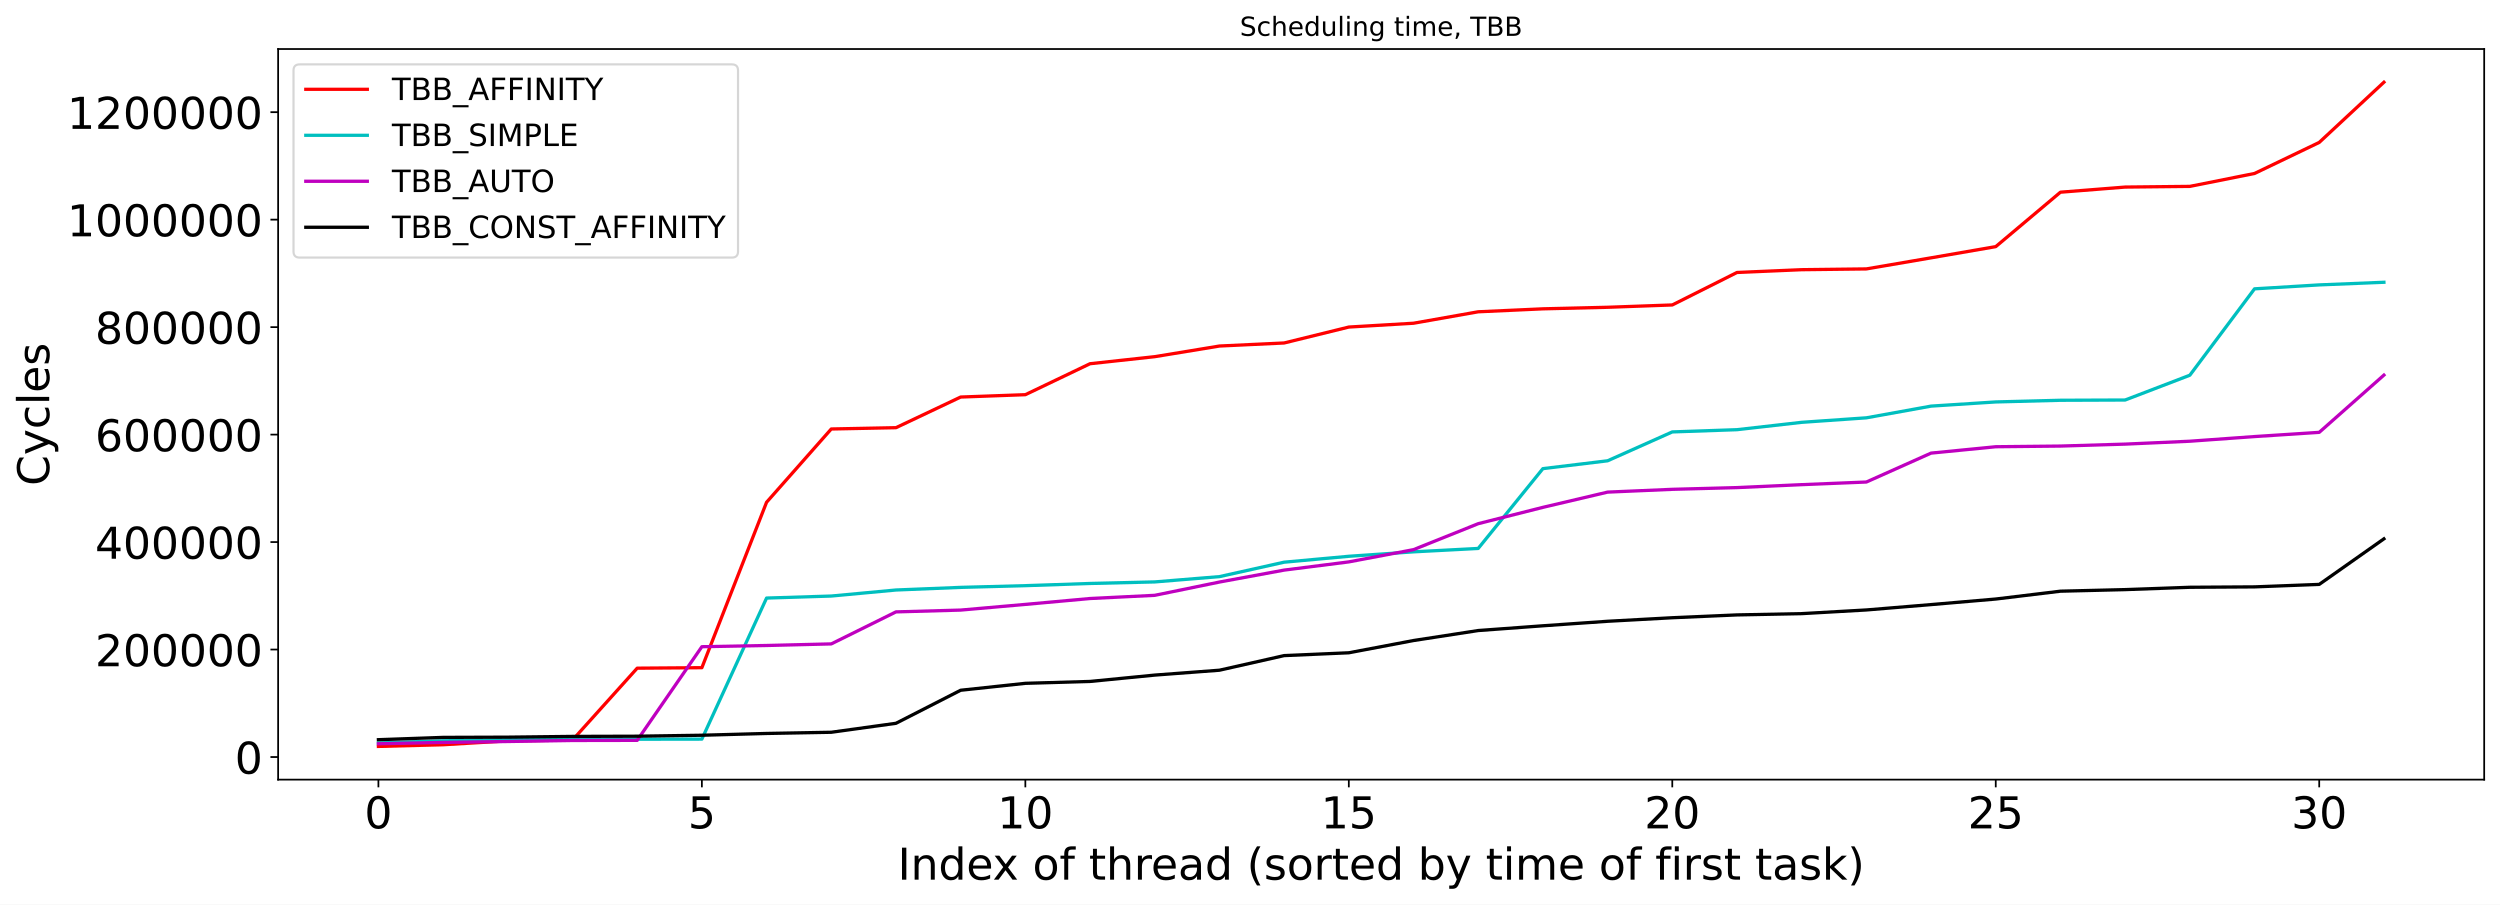
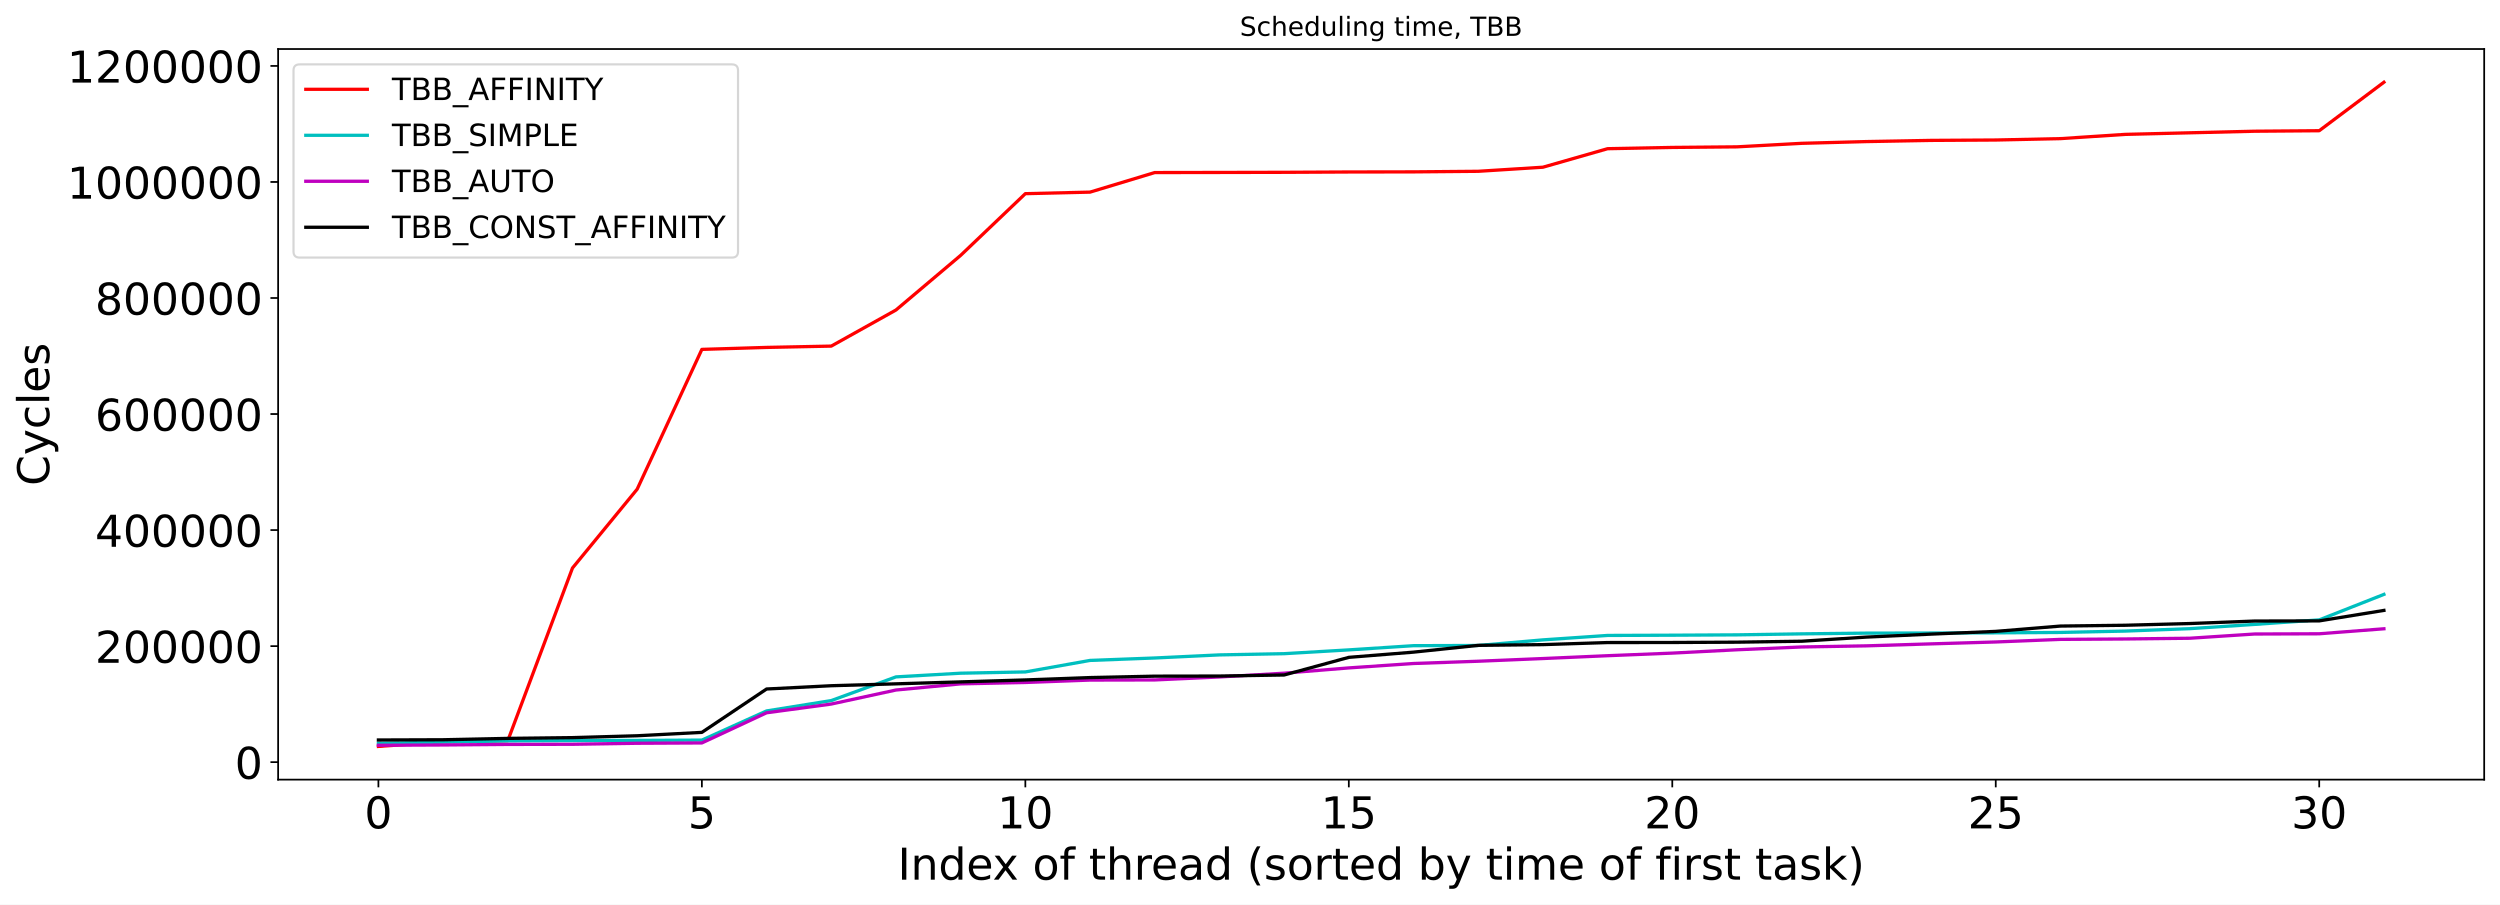
<svg xmlns="http://www.w3.org/2000/svg" xmlns:xlink="http://www.w3.org/1999/xlink" width="1138.231pt" height="411.871pt" viewBox="0 0 1138.231 411.871" version="1.1">
  <defs>
    <style type="text/css">*{stroke-linejoin: round; stroke-linecap: butt}</style>
  </defs>
  <g id="figure_1">
    <g id="patch_1">
      <path d="M 0 411.871  L 1138.231 411.871  L 1138.231 0  L 0 0  z " style="fill: #ffffff" />
    </g>
    <g id="axes_1">
      <g id="patch_2">
        <path d="M 126.631 354.958  L 1131.031 354.958  L 1131.031 22.318  L 126.631 22.318  z " style="fill: #ffffff" />
      </g>
      <g id="matplotlib.axis_1">
        <g id="xtick_1">
          <g id="line2d_1">
            <defs>
-               <path id="m95ca34d229" d="M 0 0  L 0 3.5  " style="stroke: #000000; stroke-width: 0.8" />
-             </defs>
-             <g>
-               <use xlink:href="#m95ca34d229" x="172.286" y="354.958" style="stroke: #000000; stroke-width: 0.8" />
+               <path id="mb2afb1cf82" d="M 0 0  L 0 3.5  " style="stroke: #000000; stroke-width: 0.8" />
+             </defs>
+             <g>
+               <use xlink:href="#mb2afb1cf82" x="172.286" y="354.958" style="stroke: #000000; stroke-width: 0.8" />
            </g>
          </g>
          <g id="text_1">
            <g transform="translate(165.9233 377.155) scale(0.2 -0.2)">
              <defs>
                <path id="DejaVuSans-30" d="M 2034 4250  Q 1547 4250 1301 3770  Q 1056 3291 1056 2328  Q 1056 1369 1301 889  Q 1547 409 2034 409  Q 2525 409 2770 889  Q 3016 1369 3016 2328  Q 3016 3291 2770 3770  Q 2525 4250 2034 4250  z M 2034 4750  Q 2819 4750 3233 4129  Q 3647 3509 3647 2328  Q 3647 1150 3233 529  Q 2819 -91 2034 -91  Q 1250 -91 836 529  Q 422 1150 422 2328  Q 422 3509 836 4129  Q 1250 4750 2034 4750  z " transform="scale(0.015625)" />
              </defs>
              <use xlink:href="#DejaVuSans-30" />
            </g>
          </g>
        </g>
        <g id="xtick_2">
          <g id="line2d_2">
            <g>
-               <use xlink:href="#m95ca34d229" x="319.559" y="354.958" style="stroke: #000000; stroke-width: 0.8" />
+               <use xlink:href="#mb2afb1cf82" x="319.559" y="354.958" style="stroke: #000000; stroke-width: 0.8" />
            </g>
          </g>
          <g id="text_2">
            <g transform="translate(313.196 377.155) scale(0.2 -0.2)">
              <defs>
                <path id="DejaVuSans-35" d="M 691 4666  L 3169 4666  L 3169 4134  L 1269 4134  L 1269 2991  Q 1406 3038 1543 3061  Q 1681 3084 1819 3084  Q 2600 3084 3056 2656  Q 3513 2228 3513 1497  Q 3513 744 3044 326  Q 2575 -91 1722 -91  Q 1428 -91 1123 -41  Q 819 9 494 109  L 494 744  Q 775 591 1075 516  Q 1375 441 1709 441  Q 2250 441 2565 725  Q 2881 1009 2881 1497  Q 2881 1984 2565 2268  Q 2250 2553 1709 2553  Q 1456 2553 1204 2497  Q 953 2441 691 2322  L 691 4666  z " transform="scale(0.015625)" />
              </defs>
              <use xlink:href="#DejaVuSans-35" />
            </g>
          </g>
        </g>
        <g id="xtick_3">
          <g id="line2d_3">
            <g>
-               <use xlink:href="#m95ca34d229" x="466.831" y="354.958" style="stroke: #000000; stroke-width: 0.8" />
+               <use xlink:href="#mb2afb1cf82" x="466.831" y="354.958" style="stroke: #000000; stroke-width: 0.8" />
            </g>
          </g>
          <g id="text_3">
            <g transform="translate(454.1062 377.155) scale(0.2 -0.2)">
              <defs>
                <path id="DejaVuSans-31" d="M 794 531  L 1825 531  L 1825 4091  L 703 3866  L 703 4441  L 1819 4666  L 2450 4666  L 2450 531  L 3481 531  L 3481 0  L 794 0  L 794 531  z " transform="scale(0.015625)" />
              </defs>
              <use xlink:href="#DejaVuSans-31" />
              <use xlink:href="#DejaVuSans-30" x="63.623" />
            </g>
          </g>
        </g>
        <g id="xtick_4">
          <g id="line2d_4">
            <g>
-               <use xlink:href="#m95ca34d229" x="614.104" y="354.958" style="stroke: #000000; stroke-width: 0.8" />
+               <use xlink:href="#mb2afb1cf82" x="614.104" y="354.958" style="stroke: #000000; stroke-width: 0.8" />
            </g>
          </g>
          <g id="text_4">
            <g transform="translate(601.379 377.155) scale(0.2 -0.2)">
              <use xlink:href="#DejaVuSans-31" />
              <use xlink:href="#DejaVuSans-35" x="63.623" />
            </g>
          </g>
        </g>
        <g id="xtick_5">
          <g id="line2d_5">
            <g>
-               <use xlink:href="#m95ca34d229" x="761.377" y="354.958" style="stroke: #000000; stroke-width: 0.8" />
+               <use xlink:href="#mb2afb1cf82" x="761.377" y="354.958" style="stroke: #000000; stroke-width: 0.8" />
            </g>
          </g>
          <g id="text_5">
            <g transform="translate(748.6517 377.155) scale(0.2 -0.2)">
              <defs>
                <path id="DejaVuSans-32" d="M 1228 531  L 3431 531  L 3431 0  L 469 0  L 469 531  Q 828 903 1448 1529  Q 2069 2156 2228 2338  Q 2531 2678 2651 2914  Q 2772 3150 2772 3378  Q 2772 3750 2511 3984  Q 2250 4219 1831 4219  Q 1534 4219 1204 4116  Q 875 4013 500 3803  L 500 4441  Q 881 4594 1212 4672  Q 1544 4750 1819 4750  Q 2544 4750 2975 4387  Q 3406 4025 3406 3419  Q 3406 3131 3298 2873  Q 3191 2616 2906 2266  Q 2828 2175 2409 1742  Q 1991 1309 1228 531  z " transform="scale(0.015625)" />
              </defs>
              <use xlink:href="#DejaVuSans-32" />
              <use xlink:href="#DejaVuSans-30" x="63.623" />
            </g>
          </g>
        </g>
        <g id="xtick_6">
          <g id="line2d_6">
            <g>
-               <use xlink:href="#m95ca34d229" x="908.649" y="354.958" style="stroke: #000000; stroke-width: 0.8" />
+               <use xlink:href="#mb2afb1cf82" x="908.649" y="354.958" style="stroke: #000000; stroke-width: 0.8" />
            </g>
          </g>
          <g id="text_6">
            <g transform="translate(895.9244 377.155) scale(0.2 -0.2)">
              <use xlink:href="#DejaVuSans-32" />
              <use xlink:href="#DejaVuSans-35" x="63.623" />
            </g>
          </g>
        </g>
        <g id="xtick_7">
          <g id="line2d_7">
            <g>
-               <use xlink:href="#m95ca34d229" x="1055.922" y="354.958" style="stroke: #000000; stroke-width: 0.8" />
+               <use xlink:href="#mb2afb1cf82" x="1055.922" y="354.958" style="stroke: #000000; stroke-width: 0.8" />
            </g>
          </g>
          <g id="text_7">
            <g transform="translate(1043.197 377.155) scale(0.2 -0.2)">
              <defs>
                <path id="DejaVuSans-33" d="M 2597 2516  Q 3050 2419 3304 2112  Q 3559 1806 3559 1356  Q 3559 666 3084 287  Q 2609 -91 1734 -91  Q 1441 -91 1130 -33  Q 819 25 488 141  L 488 750  Q 750 597 1062 519  Q 1375 441 1716 441  Q 2309 441 2620 675  Q 2931 909 2931 1356  Q 2931 1769 2642 2001  Q 2353 2234 1838 2234  L 1294 2234  L 1294 2753  L 1863 2753  Q 2328 2753 2575 2939  Q 2822 3125 2822 3475  Q 2822 3834 2567 4026  Q 2313 4219 1838 4219  Q 1578 4219 1281 4162  Q 984 4106 628 3988  L 628 4550  Q 988 4650 1302 4700  Q 1616 4750 1894 4750  Q 2613 4750 3031 4423  Q 3450 4097 3450 3541  Q 3450 3153 3228 2886  Q 3006 2619 2597 2516  z " transform="scale(0.015625)" />
              </defs>
              <use xlink:href="#DejaVuSans-33" />
              <use xlink:href="#DejaVuSans-30" x="63.623" />
            </g>
          </g>
        </g>
        <g id="text_8">
          <g transform="translate(408.7109 400.5113) scale(0.2 -0.2)">
            <defs>
              <path id="DejaVuSans-49" d="M 628 4666  L 1259 4666  L 1259 0  L 628 0  L 628 4666  z " transform="scale(0.015625)" />
              <path id="DejaVuSans-6e" d="M 3513 2113  L 3513 0  L 2938 0  L 2938 2094  Q 2938 2591 2744 2837  Q 2550 3084 2163 3084  Q 1697 3084 1428 2787  Q 1159 2491 1159 1978  L 1159 0  L 581 0  L 581 3500  L 1159 3500  L 1159 2956  Q 1366 3272 1645 3428  Q 1925 3584 2291 3584  Q 2894 3584 3203 3211  Q 3513 2838 3513 2113  z " transform="scale(0.015625)" />
              <path id="DejaVuSans-64" d="M 2906 2969  L 2906 4863  L 3481 4863  L 3481 0  L 2906 0  L 2906 525  Q 2725 213 2448 61  Q 2172 -91 1784 -91  Q 1150 -91 751 415  Q 353 922 353 1747  Q 353 2572 751 3078  Q 1150 3584 1784 3584  Q 2172 3584 2448 3432  Q 2725 3281 2906 2969  z M 947 1747  Q 947 1113 1208 752  Q 1469 391 1925 391  Q 2381 391 2643 752  Q 2906 1113 2906 1747  Q 2906 2381 2643 2742  Q 2381 3103 1925 3103  Q 1469 3103 1208 2742  Q 947 2381 947 1747  z " transform="scale(0.015625)" />
              <path id="DejaVuSans-65" d="M 3597 1894  L 3597 1613  L 953 1613  Q 991 1019 1311 708  Q 1631 397 2203 397  Q 2534 397 2845 478  Q 3156 559 3463 722  L 3463 178  Q 3153 47 2828 -22  Q 2503 -91 2169 -91  Q 1331 -91 842 396  Q 353 884 353 1716  Q 353 2575 817 3079  Q 1281 3584 2069 3584  Q 2775 3584 3186 3129  Q 3597 2675 3597 1894  z M 3022 2063  Q 3016 2534 2758 2815  Q 2500 3097 2075 3097  Q 1594 3097 1305 2825  Q 1016 2553 972 2059  L 3022 2063  z " transform="scale(0.015625)" />
              <path id="DejaVuSans-78" d="M 3513 3500  L 2247 1797  L 3578 0  L 2900 0  L 1881 1375  L 863 0  L 184 0  L 1544 1831  L 300 3500  L 978 3500  L 1906 2253  L 2834 3500  L 3513 3500  z " transform="scale(0.015625)" />
              <path id="DejaVuSans-20" transform="scale(0.015625)" />
              <path id="DejaVuSans-6f" d="M 1959 3097  Q 1497 3097 1228 2736  Q 959 2375 959 1747  Q 959 1119 1226 758  Q 1494 397 1959 397  Q 2419 397 2687 759  Q 2956 1122 2956 1747  Q 2956 2369 2687 2733  Q 2419 3097 1959 3097  z M 1959 3584  Q 2709 3584 3137 3096  Q 3566 2609 3566 1747  Q 3566 888 3137 398  Q 2709 -91 1959 -91  Q 1206 -91 779 398  Q 353 888 353 1747  Q 353 2609 779 3096  Q 1206 3584 1959 3584  z " transform="scale(0.015625)" />
              <path id="DejaVuSans-66" d="M 2375 4863  L 2375 4384  L 1825 4384  Q 1516 4384 1395 4259  Q 1275 4134 1275 3809  L 1275 3500  L 2222 3500  L 2222 3053  L 1275 3053  L 1275 0  L 697 0  L 697 3053  L 147 3053  L 147 3500  L 697 3500  L 697 3744  Q 697 4328 969 4595  Q 1241 4863 1831 4863  L 2375 4863  z " transform="scale(0.015625)" />
              <path id="DejaVuSans-74" d="M 1172 4494  L 1172 3500  L 2356 3500  L 2356 3053  L 1172 3053  L 1172 1153  Q 1172 725 1289 603  Q 1406 481 1766 481  L 2356 481  L 2356 0  L 1766 0  Q 1100 0 847 248  Q 594 497 594 1153  L 594 3053  L 172 3053  L 172 3500  L 594 3500  L 594 4494  L 1172 4494  z " transform="scale(0.015625)" />
              <path id="DejaVuSans-68" d="M 3513 2113  L 3513 0  L 2938 0  L 2938 2094  Q 2938 2591 2744 2837  Q 2550 3084 2163 3084  Q 1697 3084 1428 2787  Q 1159 2491 1159 1978  L 1159 0  L 581 0  L 581 4863  L 1159 4863  L 1159 2956  Q 1366 3272 1645 3428  Q 1925 3584 2291 3584  Q 2894 3584 3203 3211  Q 3513 2838 3513 2113  z " transform="scale(0.015625)" />
              <path id="DejaVuSans-72" d="M 2631 2963  Q 2534 3019 2420 3045  Q 2306 3072 2169 3072  Q 1681 3072 1420 2755  Q 1159 2438 1159 1844  L 1159 0  L 581 0  L 581 3500  L 1159 3500  L 1159 2956  Q 1341 3275 1631 3429  Q 1922 3584 2338 3584  Q 2397 3584 2469 3576  Q 2541 3569 2628 3553  L 2631 2963  z " transform="scale(0.015625)" />
              <path id="DejaVuSans-61" d="M 2194 1759  Q 1497 1759 1228 1600  Q 959 1441 959 1056  Q 959 750 1161 570  Q 1363 391 1709 391  Q 2188 391 2477 730  Q 2766 1069 2766 1631  L 2766 1759  L 2194 1759  z M 3341 1997  L 3341 0  L 2766 0  L 2766 531  Q 2569 213 2275 61  Q 1981 -91 1556 -91  Q 1019 -91 701 211  Q 384 513 384 1019  Q 384 1609 779 1909  Q 1175 2209 1959 2209  L 2766 2209  L 2766 2266  Q 2766 2663 2505 2880  Q 2244 3097 1772 3097  Q 1472 3097 1187 3025  Q 903 2953 641 2809  L 641 3341  Q 956 3463 1253 3523  Q 1550 3584 1831 3584  Q 2591 3584 2966 3190  Q 3341 2797 3341 1997  z " transform="scale(0.015625)" />
              <path id="DejaVuSans-28" d="M 1984 4856  Q 1566 4138 1362 3434  Q 1159 2731 1159 2009  Q 1159 1288 1364 580  Q 1569 -128 1984 -844  L 1484 -844  Q 1016 -109 783 600  Q 550 1309 550 2009  Q 550 2706 781 3412  Q 1013 4119 1484 4856  L 1984 4856  z " transform="scale(0.015625)" />
              <path id="DejaVuSans-73" d="M 2834 3397  L 2834 2853  Q 2591 2978 2328 3040  Q 2066 3103 1784 3103  Q 1356 3103 1142 2972  Q 928 2841 928 2578  Q 928 2378 1081 2264  Q 1234 2150 1697 2047  L 1894 2003  Q 2506 1872 2764 1633  Q 3022 1394 3022 966  Q 3022 478 2636 193  Q 2250 -91 1575 -91  Q 1294 -91 989 -36  Q 684 19 347 128  L 347 722  Q 666 556 975 473  Q 1284 391 1588 391  Q 1994 391 2212 530  Q 2431 669 2431 922  Q 2431 1156 2273 1281  Q 2116 1406 1581 1522  L 1381 1569  Q 847 1681 609 1914  Q 372 2147 372 2553  Q 372 3047 722 3315  Q 1072 3584 1716 3584  Q 2034 3584 2315 3537  Q 2597 3491 2834 3397  z " transform="scale(0.015625)" />
              <path id="DejaVuSans-62" d="M 3116 1747  Q 3116 2381 2855 2742  Q 2594 3103 2138 3103  Q 1681 3103 1420 2742  Q 1159 2381 1159 1747  Q 1159 1113 1420 752  Q 1681 391 2138 391  Q 2594 391 2855 752  Q 3116 1113 3116 1747  z M 1159 2969  Q 1341 3281 1617 3432  Q 1894 3584 2278 3584  Q 2916 3584 3314 3078  Q 3713 2572 3713 1747  Q 3713 922 3314 415  Q 2916 -91 2278 -91  Q 1894 -91 1617 61  Q 1341 213 1159 525  L 1159 0  L 581 0  L 581 4863  L 1159 4863  L 1159 2969  z " transform="scale(0.015625)" />
              <path id="DejaVuSans-79" d="M 2059 -325  Q 1816 -950 1584 -1140  Q 1353 -1331 966 -1331  L 506 -1331  L 506 -850  L 844 -850  Q 1081 -850 1212 -737  Q 1344 -625 1503 -206  L 1606 56  L 191 3500  L 800 3500  L 1894 763  L 2988 3500  L 3597 3500  L 2059 -325  z " transform="scale(0.015625)" />
              <path id="DejaVuSans-69" d="M 603 3500  L 1178 3500  L 1178 0  L 603 0  L 603 3500  z M 603 4863  L 1178 4863  L 1178 4134  L 603 4134  L 603 4863  z " transform="scale(0.015625)" />
              <path id="DejaVuSans-6d" d="M 3328 2828  Q 3544 3216 3844 3400  Q 4144 3584 4550 3584  Q 5097 3584 5394 3201  Q 5691 2819 5691 2113  L 5691 0  L 5113 0  L 5113 2094  Q 5113 2597 4934 2840  Q 4756 3084 4391 3084  Q 3944 3084 3684 2787  Q 3425 2491 3425 1978  L 3425 0  L 2847 0  L 2847 2094  Q 2847 2600 2669 2842  Q 2491 3084 2119 3084  Q 1678 3084 1418 2786  Q 1159 2488 1159 1978  L 1159 0  L 581 0  L 581 3500  L 1159 3500  L 1159 2956  Q 1356 3278 1631 3431  Q 1906 3584 2284 3584  Q 2666 3584 2933 3390  Q 3200 3197 3328 2828  z " transform="scale(0.015625)" />
              <path id="DejaVuSans-6b" d="M 581 4863  L 1159 4863  L 1159 1991  L 2875 3500  L 3609 3500  L 1753 1863  L 3688 0  L 2938 0  L 1159 1709  L 1159 0  L 581 0  L 581 4863  z " transform="scale(0.015625)" />
              <path id="DejaVuSans-29" d="M 513 4856  L 1013 4856  Q 1481 4119 1714 3412  Q 1947 2706 1947 2009  Q 1947 1309 1714 600  Q 1481 -109 1013 -844  L 513 -844  Q 928 -128 1133 580  Q 1338 1288 1338 2009  Q 1338 2731 1133 3434  Q 928 4138 513 4856  z " transform="scale(0.015625)" />
            </defs>
            <use xlink:href="#DejaVuSans-49" />
            <use xlink:href="#DejaVuSans-6e" x="29.492" />
            <use xlink:href="#DejaVuSans-64" x="92.871" />
            <use xlink:href="#DejaVuSans-65" x="156.348" />
            <use xlink:href="#DejaVuSans-78" x="216.121" />
            <use xlink:href="#DejaVuSans-20" x="275.301" />
            <use xlink:href="#DejaVuSans-6f" x="307.088" />
            <use xlink:href="#DejaVuSans-66" x="368.27" />
            <use xlink:href="#DejaVuSans-20" x="403.475" />
            <use xlink:href="#DejaVuSans-74" x="435.262" />
            <use xlink:href="#DejaVuSans-68" x="474.471" />
            <use xlink:href="#DejaVuSans-72" x="537.85" />
            <use xlink:href="#DejaVuSans-65" x="576.713" />
            <use xlink:href="#DejaVuSans-61" x="638.236" />
            <use xlink:href="#DejaVuSans-64" x="699.516" />
            <use xlink:href="#DejaVuSans-20" x="762.992" />
            <use xlink:href="#DejaVuSans-28" x="794.779" />
            <use xlink:href="#DejaVuSans-73" x="833.793" />
            <use xlink:href="#DejaVuSans-6f" x="885.893" />
            <use xlink:href="#DejaVuSans-72" x="947.074" />
            <use xlink:href="#DejaVuSans-74" x="988.188" />
            <use xlink:href="#DejaVuSans-65" x="1027.396" />
            <use xlink:href="#DejaVuSans-64" x="1088.92" />
            <use xlink:href="#DejaVuSans-20" x="1152.396" />
            <use xlink:href="#DejaVuSans-62" x="1184.184" />
            <use xlink:href="#DejaVuSans-79" x="1247.66" />
            <use xlink:href="#DejaVuSans-20" x="1306.84" />
            <use xlink:href="#DejaVuSans-74" x="1338.627" />
            <use xlink:href="#DejaVuSans-69" x="1377.836" />
            <use xlink:href="#DejaVuSans-6d" x="1405.619" />
            <use xlink:href="#DejaVuSans-65" x="1503.031" />
            <use xlink:href="#DejaVuSans-20" x="1564.555" />
            <use xlink:href="#DejaVuSans-6f" x="1596.342" />
            <use xlink:href="#DejaVuSans-66" x="1657.523" />
            <use xlink:href="#DejaVuSans-20" x="1692.729" />
            <use xlink:href="#DejaVuSans-66" x="1724.516" />
            <use xlink:href="#DejaVuSans-69" x="1759.721" />
            <use xlink:href="#DejaVuSans-72" x="1787.504" />
            <use xlink:href="#DejaVuSans-73" x="1828.617" />
            <use xlink:href="#DejaVuSans-74" x="1880.717" />
            <use xlink:href="#DejaVuSans-20" x="1919.926" />
            <use xlink:href="#DejaVuSans-74" x="1951.713" />
            <use xlink:href="#DejaVuSans-61" x="1990.922" />
            <use xlink:href="#DejaVuSans-73" x="2052.201" />
            <use xlink:href="#DejaVuSans-6b" x="2104.301" />
            <use xlink:href="#DejaVuSans-29" x="2162.211" />
          </g>
        </g>
      </g>
      <g id="matplotlib.axis_2">
        <g id="ytick_1">
          <g id="line2d_8">
            <defs>
-               <path id="m3e89aa4c1e" d="M 0 0  L -3.5 0  " style="stroke: #000000; stroke-width: 0.8" />
-             </defs>
-             <g>
-               <use xlink:href="#m3e89aa4c1e" x="126.631" y="344.669" style="stroke: #000000; stroke-width: 0.8" />
+               <path id="m0c6b2aa815" d="M 0 0  L -3.5 0  " style="stroke: #000000; stroke-width: 0.8" />
+             </defs>
+             <g>
+               <use xlink:href="#m0c6b2aa815" x="126.631" y="347.002" style="stroke: #000000; stroke-width: 0.8" />
            </g>
          </g>
          <g id="text_9">
-             <g transform="translate(106.9062 352.2673) scale(0.2 -0.2)">
+             <g transform="translate(106.9062 354.6009) scale(0.2 -0.2)">
              <use xlink:href="#DejaVuSans-30" />
            </g>
          </g>
        </g>
        <g id="ytick_2">
          <g id="line2d_9">
            <g>
-               <use xlink:href="#m3e89aa4c1e" x="126.631" y="295.735" style="stroke: #000000; stroke-width: 0.8" />
+               <use xlink:href="#m0c6b2aa815" x="126.631" y="294.172" style="stroke: #000000; stroke-width: 0.8" />
            </g>
          </g>
          <g id="text_10">
-             <g transform="translate(43.28125 303.3337) scale(0.2 -0.2)">
+             <g transform="translate(43.28125 301.7705) scale(0.2 -0.2)">
              <use xlink:href="#DejaVuSans-32" />
              <use xlink:href="#DejaVuSans-30" x="63.623" />
              <use xlink:href="#DejaVuSans-30" x="127.246" />
              <use xlink:href="#DejaVuSans-30" x="190.869" />
              <use xlink:href="#DejaVuSans-30" x="254.492" />
              <use xlink:href="#DejaVuSans-30" x="318.115" />
            </g>
          </g>
        </g>
        <g id="ytick_3">
          <g id="line2d_10">
            <g>
-               <use xlink:href="#m3e89aa4c1e" x="126.631" y="246.802" style="stroke: #000000; stroke-width: 0.8" />
+               <use xlink:href="#m0c6b2aa815" x="126.631" y="241.342" style="stroke: #000000; stroke-width: 0.8" />
            </g>
          </g>
          <g id="text_11">
-             <g transform="translate(43.28125 254.4) scale(0.2 -0.2)">
+             <g transform="translate(43.28125 248.9401) scale(0.2 -0.2)">
              <defs>
                <path id="DejaVuSans-34" d="M 2419 4116  L 825 1625  L 2419 1625  L 2419 4116  z M 2253 4666  L 3047 4666  L 3047 1625  L 3713 1625  L 3713 1100  L 3047 1100  L 3047 0  L 2419 0  L 2419 1100  L 313 1100  L 313 1709  L 2253 4666  z " transform="scale(0.015625)" />
              </defs>
              <use xlink:href="#DejaVuSans-34" />
              <use xlink:href="#DejaVuSans-30" x="63.623" />
              <use xlink:href="#DejaVuSans-30" x="127.246" />
              <use xlink:href="#DejaVuSans-30" x="190.869" />
              <use xlink:href="#DejaVuSans-30" x="254.492" />
              <use xlink:href="#DejaVuSans-30" x="318.115" />
            </g>
          </g>
        </g>
        <g id="ytick_4">
          <g id="line2d_11">
            <g>
-               <use xlink:href="#m3e89aa4c1e" x="126.631" y="197.868" style="stroke: #000000; stroke-width: 0.8" />
+               <use xlink:href="#m0c6b2aa815" x="126.631" y="188.511" style="stroke: #000000; stroke-width: 0.8" />
            </g>
          </g>
          <g id="text_12">
-             <g transform="translate(43.28125 205.4664) scale(0.2 -0.2)">
+             <g transform="translate(43.28125 196.1098) scale(0.2 -0.2)">
              <defs>
                <path id="DejaVuSans-36" d="M 2113 2584  Q 1688 2584 1439 2293  Q 1191 2003 1191 1497  Q 1191 994 1439 701  Q 1688 409 2113 409  Q 2538 409 2786 701  Q 3034 994 3034 1497  Q 3034 2003 2786 2293  Q 2538 2584 2113 2584  z M 3366 4563  L 3366 3988  Q 3128 4100 2886 4159  Q 2644 4219 2406 4219  Q 1781 4219 1451 3797  Q 1122 3375 1075 2522  Q 1259 2794 1537 2939  Q 1816 3084 2150 3084  Q 2853 3084 3261 2657  Q 3669 2231 3669 1497  Q 3669 778 3244 343  Q 2819 -91 2113 -91  Q 1303 -91 875 529  Q 447 1150 447 2328  Q 447 3434 972 4092  Q 1497 4750 2381 4750  Q 2619 4750 2861 4703  Q 3103 4656 3366 4563  z " transform="scale(0.015625)" />
              </defs>
              <use xlink:href="#DejaVuSans-36" />
              <use xlink:href="#DejaVuSans-30" x="63.623" />
              <use xlink:href="#DejaVuSans-30" x="127.246" />
              <use xlink:href="#DejaVuSans-30" x="190.869" />
              <use xlink:href="#DejaVuSans-30" x="254.492" />
              <use xlink:href="#DejaVuSans-30" x="318.115" />
            </g>
          </g>
        </g>
        <g id="ytick_5">
          <g id="line2d_12">
            <g>
-               <use xlink:href="#m3e89aa4c1e" x="126.631" y="148.934" style="stroke: #000000; stroke-width: 0.8" />
+               <use xlink:href="#m0c6b2aa815" x="126.631" y="135.681" style="stroke: #000000; stroke-width: 0.8" />
            </g>
          </g>
          <g id="text_13">
-             <g transform="translate(43.28125 156.5328) scale(0.2 -0.2)">
+             <g transform="translate(43.28125 143.2794) scale(0.2 -0.2)">
              <defs>
                <path id="DejaVuSans-38" d="M 2034 2216  Q 1584 2216 1326 1975  Q 1069 1734 1069 1313  Q 1069 891 1326 650  Q 1584 409 2034 409  Q 2484 409 2743 651  Q 3003 894 3003 1313  Q 3003 1734 2745 1975  Q 2488 2216 2034 2216  z M 1403 2484  Q 997 2584 770 2862  Q 544 3141 544 3541  Q 544 4100 942 4425  Q 1341 4750 2034 4750  Q 2731 4750 3128 4425  Q 3525 4100 3525 3541  Q 3525 3141 3298 2862  Q 3072 2584 2669 2484  Q 3125 2378 3379 2068  Q 3634 1759 3634 1313  Q 3634 634 3220 271  Q 2806 -91 2034 -91  Q 1263 -91 848 271  Q 434 634 434 1313  Q 434 1759 690 2068  Q 947 2378 1403 2484  z M 1172 3481  Q 1172 3119 1398 2916  Q 1625 2713 2034 2713  Q 2441 2713 2670 2916  Q 2900 3119 2900 3481  Q 2900 3844 2670 4047  Q 2441 4250 2034 4250  Q 1625 4250 1398 4047  Q 1172 3844 1172 3481  z " transform="scale(0.015625)" />
              </defs>
              <use xlink:href="#DejaVuSans-38" />
              <use xlink:href="#DejaVuSans-30" x="63.623" />
              <use xlink:href="#DejaVuSans-30" x="127.246" />
              <use xlink:href="#DejaVuSans-30" x="190.869" />
              <use xlink:href="#DejaVuSans-30" x="254.492" />
              <use xlink:href="#DejaVuSans-30" x="318.115" />
            </g>
          </g>
        </g>
        <g id="ytick_6">
          <g id="line2d_13">
            <g>
-               <use xlink:href="#m3e89aa4c1e" x="126.631" y="100.001" style="stroke: #000000; stroke-width: 0.8" />
+               <use xlink:href="#m0c6b2aa815" x="126.631" y="82.851" style="stroke: #000000; stroke-width: 0.8" />
            </g>
          </g>
          <g id="text_14">
-             <g transform="translate(30.55625 107.5992) scale(0.2 -0.2)">
+             <g transform="translate(30.55625 90.44902) scale(0.2 -0.2)">
              <use xlink:href="#DejaVuSans-31" />
              <use xlink:href="#DejaVuSans-30" x="63.623" />
              <use xlink:href="#DejaVuSans-30" x="127.246" />
              <use xlink:href="#DejaVuSans-30" x="190.869" />
              <use xlink:href="#DejaVuSans-30" x="254.492" />
              <use xlink:href="#DejaVuSans-30" x="318.115" />
              <use xlink:href="#DejaVuSans-30" x="381.738" />
            </g>
          </g>
        </g>
        <g id="ytick_7">
          <g id="line2d_14">
            <g>
-               <use xlink:href="#m3e89aa4c1e" x="126.631" y="51.067" style="stroke: #000000; stroke-width: 0.8" />
+               <use xlink:href="#m0c6b2aa815" x="126.631" y="30.02" style="stroke: #000000; stroke-width: 0.8" />
            </g>
          </g>
          <g id="text_15">
-             <g transform="translate(30.55625 58.66555) scale(0.2 -0.2)">
+             <g transform="translate(30.55625 37.61865) scale(0.2 -0.2)">
              <use xlink:href="#DejaVuSans-31" />
              <use xlink:href="#DejaVuSans-32" x="63.623" />
              <use xlink:href="#DejaVuSans-30" x="127.246" />
              <use xlink:href="#DejaVuSans-30" x="190.869" />
              <use xlink:href="#DejaVuSans-30" x="254.492" />
              <use xlink:href="#DejaVuSans-30" x="318.115" />
              <use xlink:href="#DejaVuSans-30" x="381.738" />
            </g>
          </g>
        </g>
        <g id="text_16">
          <g transform="translate(22.39688 221.1788) rotate(-90) scale(0.2 -0.2)">
            <defs>
              <path id="DejaVuSans-43" d="M 4122 4306  L 4122 3641  Q 3803 3938 3442 4084  Q 3081 4231 2675 4231  Q 1875 4231 1450 3742  Q 1025 3253 1025 2328  Q 1025 1406 1450 917  Q 1875 428 2675 428  Q 3081 428 3442 575  Q 3803 722 4122 1019  L 4122 359  Q 3791 134 3420 21  Q 3050 -91 2638 -91  Q 1578 -91 968 557  Q 359 1206 359 2328  Q 359 3453 968 4101  Q 1578 4750 2638 4750  Q 3056 4750 3426 4639  Q 3797 4528 4122 4306  z " transform="scale(0.015625)" />
              <path id="DejaVuSans-63" d="M 3122 3366  L 3122 2828  Q 2878 2963 2633 3030  Q 2388 3097 2138 3097  Q 1578 3097 1268 2742  Q 959 2388 959 1747  Q 959 1106 1268 751  Q 1578 397 2138 397  Q 2388 397 2633 464  Q 2878 531 3122 666  L 3122 134  Q 2881 22 2623 -34  Q 2366 -91 2075 -91  Q 1284 -91 818 406  Q 353 903 353 1747  Q 353 2603 823 3093  Q 1294 3584 2113 3584  Q 2378 3584 2631 3529  Q 2884 3475 3122 3366  z " transform="scale(0.015625)" />
              <path id="DejaVuSans-6c" d="M 603 4863  L 1178 4863  L 1178 0  L 603 0  L 603 4863  z " transform="scale(0.015625)" />
            </defs>
            <use xlink:href="#DejaVuSans-43" />
            <use xlink:href="#DejaVuSans-79" x="69.824" />
            <use xlink:href="#DejaVuSans-63" x="129.004" />
            <use xlink:href="#DejaVuSans-6c" x="183.984" />
            <use xlink:href="#DejaVuSans-65" x="211.768" />
            <use xlink:href="#DejaVuSans-73" x="273.291" />
          </g>
        </g>
      </g>
      <g id="line2d_15">
-         <path d="M 172.286 339.838  L 201.74 339.073  L 231.195 337.324  L 260.649 336.954  L 290.104 304.217  L 319.559 303.992  L 349.013 228.669  L 378.468 195.315  L 407.922 194.72  L 437.377 180.771  L 466.831 179.698  L 496.286 165.598  L 525.74 162.389  L 555.195 157.543  L 584.649 156.154  L 614.104 148.905  L 643.559 147.167  L 673.013 141.954  L 702.468 140.608  L 731.922 139.901  L 761.377 138.845  L 790.831 124.059  L 820.286 122.788  L 849.74 122.434  L 879.195 117.388  L 908.649 112.287  L 938.104 87.506  L 967.559 85.174  L 997.013 84.859  L 1026.468 78.981  L 1055.922 64.848  L 1085.377 37.438  " clip-path="url(#p69b84cfbd5)" style="fill: none; stroke: #ff0000; stroke-width: 1.5; stroke-linecap: square" />
+         <path d="M 172.286 339.838  L 201.74 337.695  L 231.195 337.225  L 260.649 258.609  L 290.104 222.704  L 319.559 159.072  L 349.013 158.179  L 378.468 157.578  L 407.922 141.146  L 437.377 116.264  L 466.831 88.173  L 496.286 87.471  L 525.74 78.566  L 555.195 78.516  L 584.649 78.453  L 614.104 78.302  L 643.559 78.25  L 673.013 77.99  L 702.468 76.131  L 731.922 67.701  L 761.377 67.127  L 790.831 66.856  L 820.286 65.254  L 849.74 64.46  L 879.195 63.923  L 908.649 63.745  L 938.104 63.113  L 967.559 61.183  L 997.013 60.463  L 1026.468 59.747  L 1055.922 59.514  L 1085.377 37.438  " clip-path="url(#pcc09cff998)" style="fill: none; stroke: #ff0000; stroke-width: 1.5; stroke-linecap: square" />
      </g>
      <g id="line2d_16">
-         <path d="M 172.286 338.261  L 201.74 337.27  L 231.195 336.777  L 260.649 336.564  L 290.104 336.564  L 319.559 336.512  L 349.013 272.292  L 378.468 271.372  L 407.922 268.623  L 437.377 267.428  L 466.831 266.647  L 496.286 265.648  L 525.74 264.943  L 555.195 262.531  L 584.649 255.962  L 614.104 253.271  L 643.559 251.25  L 673.013 249.703  L 702.468 213.363  L 731.922 209.795  L 761.377 196.651  L 790.831 195.631  L 820.286 192.281  L 849.74 190.23  L 879.195 184.901  L 908.649 182.999  L 938.104 182.241  L 967.559 182.123  L 997.013 170.834  L 1026.468 131.503  L 1055.922 129.712  L 1085.377 128.516  " clip-path="url(#p69b84cfbd5)" style="fill: none; stroke: #00bfbf; stroke-width: 1.5; stroke-linecap: square" />
+         <path d="M 172.286 338.413  L 201.74 337.891  L 231.195 337.324  L 260.649 337.182  L 290.104 337.109  L 319.559 336.959  L 349.013 323.679  L 378.468 318.97  L 407.922 308.184  L 437.377 306.505  L 466.831 305.925  L 496.286 300.684  L 525.74 299.575  L 555.195 298.17  L 584.649 297.616  L 614.104 295.887  L 643.559 293.973  L 673.013 293.874  L 702.468 291.328  L 731.922 289.309  L 761.377 289.203  L 790.831 289.046  L 820.286 288.592  L 849.74 288.262  L 879.195 288.206  L 908.649 288.131  L 938.104 287.944  L 967.559 287.326  L 997.013 286.222  L 1026.468 284.285  L 1055.922 282.224  L 1085.377 270.618  " clip-path="url(#pcc09cff998)" style="fill: none; stroke: #00bfbf; stroke-width: 1.5; stroke-linecap: square" />
      </g>
      <g id="line2d_17">
-         <path d="M 172.286 338.625  L 201.74 338.022  L 231.195 337.6  L 260.649 337.136  L 290.104 337.076  L 319.559 294.439  L 349.013 293.887  L 378.468 293.164  L 407.922 278.588  L 437.377 277.764  L 466.831 275.178  L 496.286 272.5  L 525.74 271.046  L 555.195 265  L 584.649 259.563  L 614.104 255.823  L 643.559 250.248  L 673.013 238.429  L 702.468 230.994  L 731.922 224.055  L 761.377 222.786  L 790.831 222  L 820.286 220.659  L 849.74 219.459  L 879.195 206.298  L 908.649 203.397  L 938.104 203.088  L 967.559 202.204  L 997.013 200.886  L 1026.468 198.766  L 1055.922 196.844  L 1085.377 170.784  " clip-path="url(#p69b84cfbd5)" style="fill: none; stroke: #bf00bf; stroke-width: 1.5; stroke-linecap: square" />
+         <path d="M 172.286 339.319  L 201.74 339.179  L 231.195 338.928  L 260.649 338.867  L 290.104 338.405  L 319.559 338.253  L 349.013 324.525  L 378.468 320.548  L 407.922 314.16  L 437.377 311.36  L 466.831 310.73  L 496.286 309.636  L 525.74 309.572  L 555.195 308.22  L 584.649 306.492  L 614.104 304.093  L 643.559 302.084  L 673.013 301.056  L 702.468 299.828  L 731.922 298.536  L 761.377 297.356  L 790.831 295.835  L 820.286 294.562  L 849.74 294.049  L 879.195 293.15  L 908.649 292.286  L 938.104 291.107  L 967.559 290.919  L 997.013 290.585  L 1026.468 288.662  L 1055.922 288.554  L 1085.377 286.278  " clip-path="url(#pcc09cff998)" style="fill: none; stroke: #bf00bf; stroke-width: 1.5; stroke-linecap: square" />
      </g>
      <g id="line2d_18">
-         <path d="M 172.286 336.772  L 201.74 335.729  L 231.195 335.625  L 260.649 335.281  L 290.104 335.189  L 319.559 334.749  L 349.013 333.938  L 378.468 333.394  L 407.922 329.311  L 437.377 314.267  L 466.831 311.111  L 496.286 310.257  L 525.74 307.364  L 555.195 305.144  L 584.649 298.493  L 614.104 297.206  L 643.559 291.628  L 673.013 287.079  L 702.468 284.916  L 731.922 282.863  L 761.377 281.25  L 790.831 279.965  L 820.286 279.384  L 849.74 277.709  L 879.195 275.267  L 908.649 272.733  L 938.104 269.163  L 967.559 268.445  L 997.013 267.384  L 1026.468 267.199  L 1055.922 266.072  L 1085.377 245.328  " clip-path="url(#p69b84cfbd5)" style="fill: none; stroke: #000000; stroke-width: 1.5; stroke-linecap: square" />
+         <path d="M 172.286 336.915  L 201.74 336.804  L 231.195 336.185  L 260.649 335.833  L 290.104 334.987  L 319.559 333.447  L 349.013 313.694  L 378.468 312.205  L 407.922 311.346  L 437.377 310.459  L 466.831 309.572  L 496.286 308.492  L 525.74 307.853  L 555.195 307.797  L 584.649 307.316  L 614.104 299.288  L 643.559 296.912  L 673.013 293.826  L 702.468 293.492  L 731.922 292.549  L 761.377 292.518  L 790.831 292.376  L 820.286 291.946  L 849.74 290.066  L 879.195 288.71  L 908.649 287.458  L 938.104 285.041  L 967.559 284.674  L 997.013 283.893  L 1026.468 282.759  L 1055.922 282.687  L 1085.377 277.915  " clip-path="url(#pcc09cff998)" style="fill: none; stroke: #000000; stroke-width: 1.5; stroke-linecap: square" />
      </g>
      <g id="patch_3">
        <path d="M 126.631 354.958  L 126.631 22.318  " style="fill: none; stroke: #000000; stroke-width: 0.8; stroke-linejoin: miter; stroke-linecap: square" />
      </g>
      <g id="patch_4">
        <path d="M 1131.031 354.958  L 1131.031 22.318  " style="fill: none; stroke: #000000; stroke-width: 0.8; stroke-linejoin: miter; stroke-linecap: square" />
      </g>
      <g id="patch_5">
        <path d="M 126.631 354.958  L 1131.031 354.958  " style="fill: none; stroke: #000000; stroke-width: 0.8; stroke-linejoin: miter; stroke-linecap: square" />
      </g>
      <g id="patch_6">
        <path d="M 126.631 22.318  L 1131.031 22.318  " style="fill: none; stroke: #000000; stroke-width: 0.8; stroke-linejoin: miter; stroke-linecap: square" />
      </g>
      <g id="text_17">
        <g transform="translate(564.4981 16.31812) scale(0.12 -0.12)">
          <defs>
            <path id="DejaVuSans-53" d="M 3425 4513  L 3425 3897  Q 3066 4069 2747 4153  Q 2428 4238 2131 4238  Q 1616 4238 1336 4038  Q 1056 3838 1056 3469  Q 1056 3159 1242 3001  Q 1428 2844 1947 2747  L 2328 2669  Q 3034 2534 3370 2195  Q 3706 1856 3706 1288  Q 3706 609 3251 259  Q 2797 -91 1919 -91  Q 1588 -91 1214 -16  Q 841 59 441 206  L 441 856  Q 825 641 1194 531  Q 1563 422 1919 422  Q 2459 422 2753 634  Q 3047 847 3047 1241  Q 3047 1584 2836 1778  Q 2625 1972 2144 2069  L 1759 2144  Q 1053 2284 737 2584  Q 422 2884 422 3419  Q 422 4038 858 4394  Q 1294 4750 2059 4750  Q 2388 4750 2728 4690  Q 3069 4631 3425 4513  z " transform="scale(0.015625)" />
            <path id="DejaVuSans-75" d="M 544 1381  L 544 3500  L 1119 3500  L 1119 1403  Q 1119 906 1312 657  Q 1506 409 1894 409  Q 2359 409 2629 706  Q 2900 1003 2900 1516  L 2900 3500  L 3475 3500  L 3475 0  L 2900 0  L 2900 538  Q 2691 219 2414 64  Q 2138 -91 1772 -91  Q 1169 -91 856 284  Q 544 659 544 1381  z M 1991 3584  L 1991 3584  z " transform="scale(0.015625)" />
            <path id="DejaVuSans-67" d="M 2906 1791  Q 2906 2416 2648 2759  Q 2391 3103 1925 3103  Q 1463 3103 1205 2759  Q 947 2416 947 1791  Q 947 1169 1205 825  Q 1463 481 1925 481  Q 2391 481 2648 825  Q 2906 1169 2906 1791  z M 3481 434  Q 3481 -459 3084 -895  Q 2688 -1331 1869 -1331  Q 1566 -1331 1297 -1286  Q 1028 -1241 775 -1147  L 775 -588  Q 1028 -725 1275 -790  Q 1522 -856 1778 -856  Q 2344 -856 2625 -561  Q 2906 -266 2906 331  L 2906 616  Q 2728 306 2450 153  Q 2172 0 1784 0  Q 1141 0 747 490  Q 353 981 353 1791  Q 353 2603 747 3093  Q 1141 3584 1784 3584  Q 2172 3584 2450 3431  Q 2728 3278 2906 2969  L 2906 3500  L 3481 3500  L 3481 434  z " transform="scale(0.015625)" />
            <path id="DejaVuSans-2c" d="M 750 794  L 1409 794  L 1409 256  L 897 -744  L 494 -744  L 750 256  L 750 794  z " transform="scale(0.015625)" />
            <path id="DejaVuSans-54" d="M -19 4666  L 3928 4666  L 3928 4134  L 2272 4134  L 2272 0  L 1638 0  L 1638 4134  L -19 4134  L -19 4666  z " transform="scale(0.015625)" />
            <path id="DejaVuSans-42" d="M 1259 2228  L 1259 519  L 2272 519  Q 2781 519 3026 730  Q 3272 941 3272 1375  Q 3272 1813 3026 2020  Q 2781 2228 2272 2228  L 1259 2228  z M 1259 4147  L 1259 2741  L 2194 2741  Q 2656 2741 2882 2914  Q 3109 3088 3109 3444  Q 3109 3797 2882 3972  Q 2656 4147 2194 4147  L 1259 4147  z M 628 4666  L 2241 4666  Q 2963 4666 3353 4366  Q 3744 4066 3744 3513  Q 3744 3084 3544 2831  Q 3344 2578 2956 2516  Q 3422 2416 3680 2098  Q 3938 1781 3938 1306  Q 3938 681 3513 340  Q 3088 0 2303 0  L 628 0  L 628 4666  z " transform="scale(0.015625)" />
          </defs>
          <use xlink:href="#DejaVuSans-53" />
          <use xlink:href="#DejaVuSans-63" x="63.477" />
          <use xlink:href="#DejaVuSans-68" x="118.457" />
          <use xlink:href="#DejaVuSans-65" x="181.836" />
          <use xlink:href="#DejaVuSans-64" x="243.359" />
          <use xlink:href="#DejaVuSans-75" x="306.836" />
          <use xlink:href="#DejaVuSans-6c" x="370.215" />
          <use xlink:href="#DejaVuSans-69" x="397.998" />
          <use xlink:href="#DejaVuSans-6e" x="425.781" />
          <use xlink:href="#DejaVuSans-67" x="489.16" />
          <use xlink:href="#DejaVuSans-20" x="552.637" />
          <use xlink:href="#DejaVuSans-74" x="584.424" />
          <use xlink:href="#DejaVuSans-69" x="623.633" />
          <use xlink:href="#DejaVuSans-6d" x="651.416" />
          <use xlink:href="#DejaVuSans-65" x="748.828" />
          <use xlink:href="#DejaVuSans-2c" x="810.352" />
          <use xlink:href="#DejaVuSans-20" x="842.139" />
          <use xlink:href="#DejaVuSans-54" x="873.926" />
          <use xlink:href="#DejaVuSans-42" x="935.01" />
          <use xlink:href="#DejaVuSans-42" x="1003.613" />
        </g>
      </g>
      <g id="legend_1">
        <g id="patch_7">
          <path d="M 136.431 117.273  L 333.219 117.273  Q 336.019 117.273 336.019 114.473  L 336.019 32.118  Q 336.019 29.318 333.219 29.318  L 136.431 29.318  Q 133.631 29.318 133.631 32.118  L 133.631 114.473  Q 133.631 117.273 136.431 117.273  z " style="fill: #ffffff; opacity: 0.8; stroke: #cccccc; stroke-linejoin: miter" />
        </g>
        <g id="line2d_19">
          <path d="M 139.231 40.656  L 153.231 40.656  L 167.231 40.656  " style="fill: none; stroke: #ff0000; stroke-width: 1.5; stroke-linecap: square" />
        </g>
        <g id="text_18">
          <g transform="translate(178.4313 45.55594) scale(0.14 -0.14)">
            <defs>
              <path id="DejaVuSans-5f" d="M 3263 -1063  L 3263 -1509  L -63 -1509  L -63 -1063  L 3263 -1063  z " transform="scale(0.015625)" />
              <path id="DejaVuSans-41" d="M 2188 4044  L 1331 1722  L 3047 1722  L 2188 4044  z M 1831 4666  L 2547 4666  L 4325 0  L 3669 0  L 3244 1197  L 1141 1197  L 716 0  L 50 0  L 1831 4666  z " transform="scale(0.015625)" />
              <path id="DejaVuSans-46" d="M 628 4666  L 3309 4666  L 3309 4134  L 1259 4134  L 1259 2759  L 3109 2759  L 3109 2228  L 1259 2228  L 1259 0  L 628 0  L 628 4666  z " transform="scale(0.015625)" />
              <path id="DejaVuSans-4e" d="M 628 4666  L 1478 4666  L 3547 763  L 3547 4666  L 4159 4666  L 4159 0  L 3309 0  L 1241 3903  L 1241 0  L 628 0  L 628 4666  z " transform="scale(0.015625)" />
              <path id="DejaVuSans-59" d="M -13 4666  L 666 4666  L 1959 2747  L 3244 4666  L 3922 4666  L 2272 2222  L 2272 0  L 1638 0  L 1638 2222  L -13 4666  z " transform="scale(0.015625)" />
            </defs>
            <use xlink:href="#DejaVuSans-54" />
            <use xlink:href="#DejaVuSans-42" x="61.084" />
            <use xlink:href="#DejaVuSans-42" x="129.688" />
            <use xlink:href="#DejaVuSans-5f" x="198.291" />
            <use xlink:href="#DejaVuSans-41" x="248.291" />
            <use xlink:href="#DejaVuSans-46" x="316.699" />
            <use xlink:href="#DejaVuSans-46" x="374.219" />
            <use xlink:href="#DejaVuSans-49" x="431.738" />
            <use xlink:href="#DejaVuSans-4e" x="461.23" />
            <use xlink:href="#DejaVuSans-49" x="536.035" />
            <use xlink:href="#DejaVuSans-54" x="565.527" />
            <use xlink:href="#DejaVuSans-59" x="626.611" />
          </g>
        </g>
        <g id="line2d_20">
          <path d="M 139.231 61.595  L 153.231 61.595  L 167.231 61.595  " style="fill: none; stroke: #00bfbf; stroke-width: 1.5; stroke-linecap: square" />
        </g>
        <g id="text_19">
          <g transform="translate(178.4313 66.49469) scale(0.14 -0.14)">
            <defs>
              <path id="DejaVuSans-4d" d="M 628 4666  L 1569 4666  L 2759 1491  L 3956 4666  L 4897 4666  L 4897 0  L 4281 0  L 4281 4097  L 3078 897  L 2444 897  L 1241 4097  L 1241 0  L 628 0  L 628 4666  z " transform="scale(0.015625)" />
              <path id="DejaVuSans-50" d="M 1259 4147  L 1259 2394  L 2053 2394  Q 2494 2394 2734 2622  Q 2975 2850 2975 3272  Q 2975 3691 2734 3919  Q 2494 4147 2053 4147  L 1259 4147  z M 628 4666  L 2053 4666  Q 2838 4666 3239 4311  Q 3641 3956 3641 3272  Q 3641 2581 3239 2228  Q 2838 1875 2053 1875  L 1259 1875  L 1259 0  L 628 0  L 628 4666  z " transform="scale(0.015625)" />
              <path id="DejaVuSans-4c" d="M 628 4666  L 1259 4666  L 1259 531  L 3531 531  L 3531 0  L 628 0  L 628 4666  z " transform="scale(0.015625)" />
              <path id="DejaVuSans-45" d="M 628 4666  L 3578 4666  L 3578 4134  L 1259 4134  L 1259 2753  L 3481 2753  L 3481 2222  L 1259 2222  L 1259 531  L 3634 531  L 3634 0  L 628 0  L 628 4666  z " transform="scale(0.015625)" />
            </defs>
            <use xlink:href="#DejaVuSans-54" />
            <use xlink:href="#DejaVuSans-42" x="61.084" />
            <use xlink:href="#DejaVuSans-42" x="129.688" />
            <use xlink:href="#DejaVuSans-5f" x="198.291" />
            <use xlink:href="#DejaVuSans-53" x="248.291" />
            <use xlink:href="#DejaVuSans-49" x="311.768" />
            <use xlink:href="#DejaVuSans-4d" x="341.26" />
            <use xlink:href="#DejaVuSans-50" x="427.539" />
            <use xlink:href="#DejaVuSans-4c" x="487.842" />
            <use xlink:href="#DejaVuSans-45" x="543.555" />
          </g>
        </g>
        <g id="line2d_21">
          <path d="M 139.231 82.533  L 153.231 82.533  L 167.231 82.533  " style="fill: none; stroke: #bf00bf; stroke-width: 1.5; stroke-linecap: square" />
        </g>
        <g id="text_20">
          <g transform="translate(178.4313 87.43344) scale(0.14 -0.14)">
            <defs>
              <path id="DejaVuSans-55" d="M 556 4666  L 1191 4666  L 1191 1831  Q 1191 1081 1462 751  Q 1734 422 2344 422  Q 2950 422 3222 751  Q 3494 1081 3494 1831  L 3494 4666  L 4128 4666  L 4128 1753  Q 4128 841 3676 375  Q 3225 -91 2344 -91  Q 1459 -91 1007 375  Q 556 841 556 1753  L 556 4666  z " transform="scale(0.015625)" />
              <path id="DejaVuSans-4f" d="M 2522 4238  Q 1834 4238 1429 3725  Q 1025 3213 1025 2328  Q 1025 1447 1429 934  Q 1834 422 2522 422  Q 3209 422 3611 934  Q 4013 1447 4013 2328  Q 4013 3213 3611 3725  Q 3209 4238 2522 4238  z M 2522 4750  Q 3503 4750 4090 4092  Q 4678 3434 4678 2328  Q 4678 1225 4090 567  Q 3503 -91 2522 -91  Q 1538 -91 948 565  Q 359 1222 359 2328  Q 359 3434 948 4092  Q 1538 4750 2522 4750  z " transform="scale(0.015625)" />
            </defs>
            <use xlink:href="#DejaVuSans-54" />
            <use xlink:href="#DejaVuSans-42" x="61.084" />
            <use xlink:href="#DejaVuSans-42" x="129.688" />
            <use xlink:href="#DejaVuSans-5f" x="198.291" />
            <use xlink:href="#DejaVuSans-41" x="248.291" />
            <use xlink:href="#DejaVuSans-55" x="316.699" />
            <use xlink:href="#DejaVuSans-54" x="389.893" />
            <use xlink:href="#DejaVuSans-4f" x="450.977" />
          </g>
        </g>
        <g id="line2d_22">
          <path d="M 139.231 103.472  L 153.231 103.472  L 167.231 103.472  " style="fill: none; stroke: #000000; stroke-width: 1.5; stroke-linecap: square" />
        </g>
        <g id="text_21">
          <g transform="translate(178.4313 108.3722) scale(0.14 -0.14)">
            <use xlink:href="#DejaVuSans-54" />
            <use xlink:href="#DejaVuSans-42" x="61.084" />
            <use xlink:href="#DejaVuSans-42" x="129.688" />
            <use xlink:href="#DejaVuSans-5f" x="198.291" />
            <use xlink:href="#DejaVuSans-43" x="248.291" />
            <use xlink:href="#DejaVuSans-4f" x="318.115" />
            <use xlink:href="#DejaVuSans-4e" x="396.826" />
            <use xlink:href="#DejaVuSans-53" x="471.631" />
            <use xlink:href="#DejaVuSans-54" x="535.107" />
            <use xlink:href="#DejaVuSans-5f" x="596.191" />
            <use xlink:href="#DejaVuSans-41" x="646.191" />
            <use xlink:href="#DejaVuSans-46" x="714.6" />
            <use xlink:href="#DejaVuSans-46" x="772.119" />
            <use xlink:href="#DejaVuSans-49" x="829.639" />
            <use xlink:href="#DejaVuSans-4e" x="859.131" />
            <use xlink:href="#DejaVuSans-49" x="933.936" />
            <use xlink:href="#DejaVuSans-54" x="963.428" />
            <use xlink:href="#DejaVuSans-59" x="1024.512" />
          </g>
        </g>
      </g>
    </g>
  </g>
  <defs>
-     <clipPath id="p69b84cfbd5">
+     <clipPath id="pcc09cff998">
      <rect x="126.631" y="22.318" width="1004.4" height="332.64" />
    </clipPath>
  </defs>
</svg>
